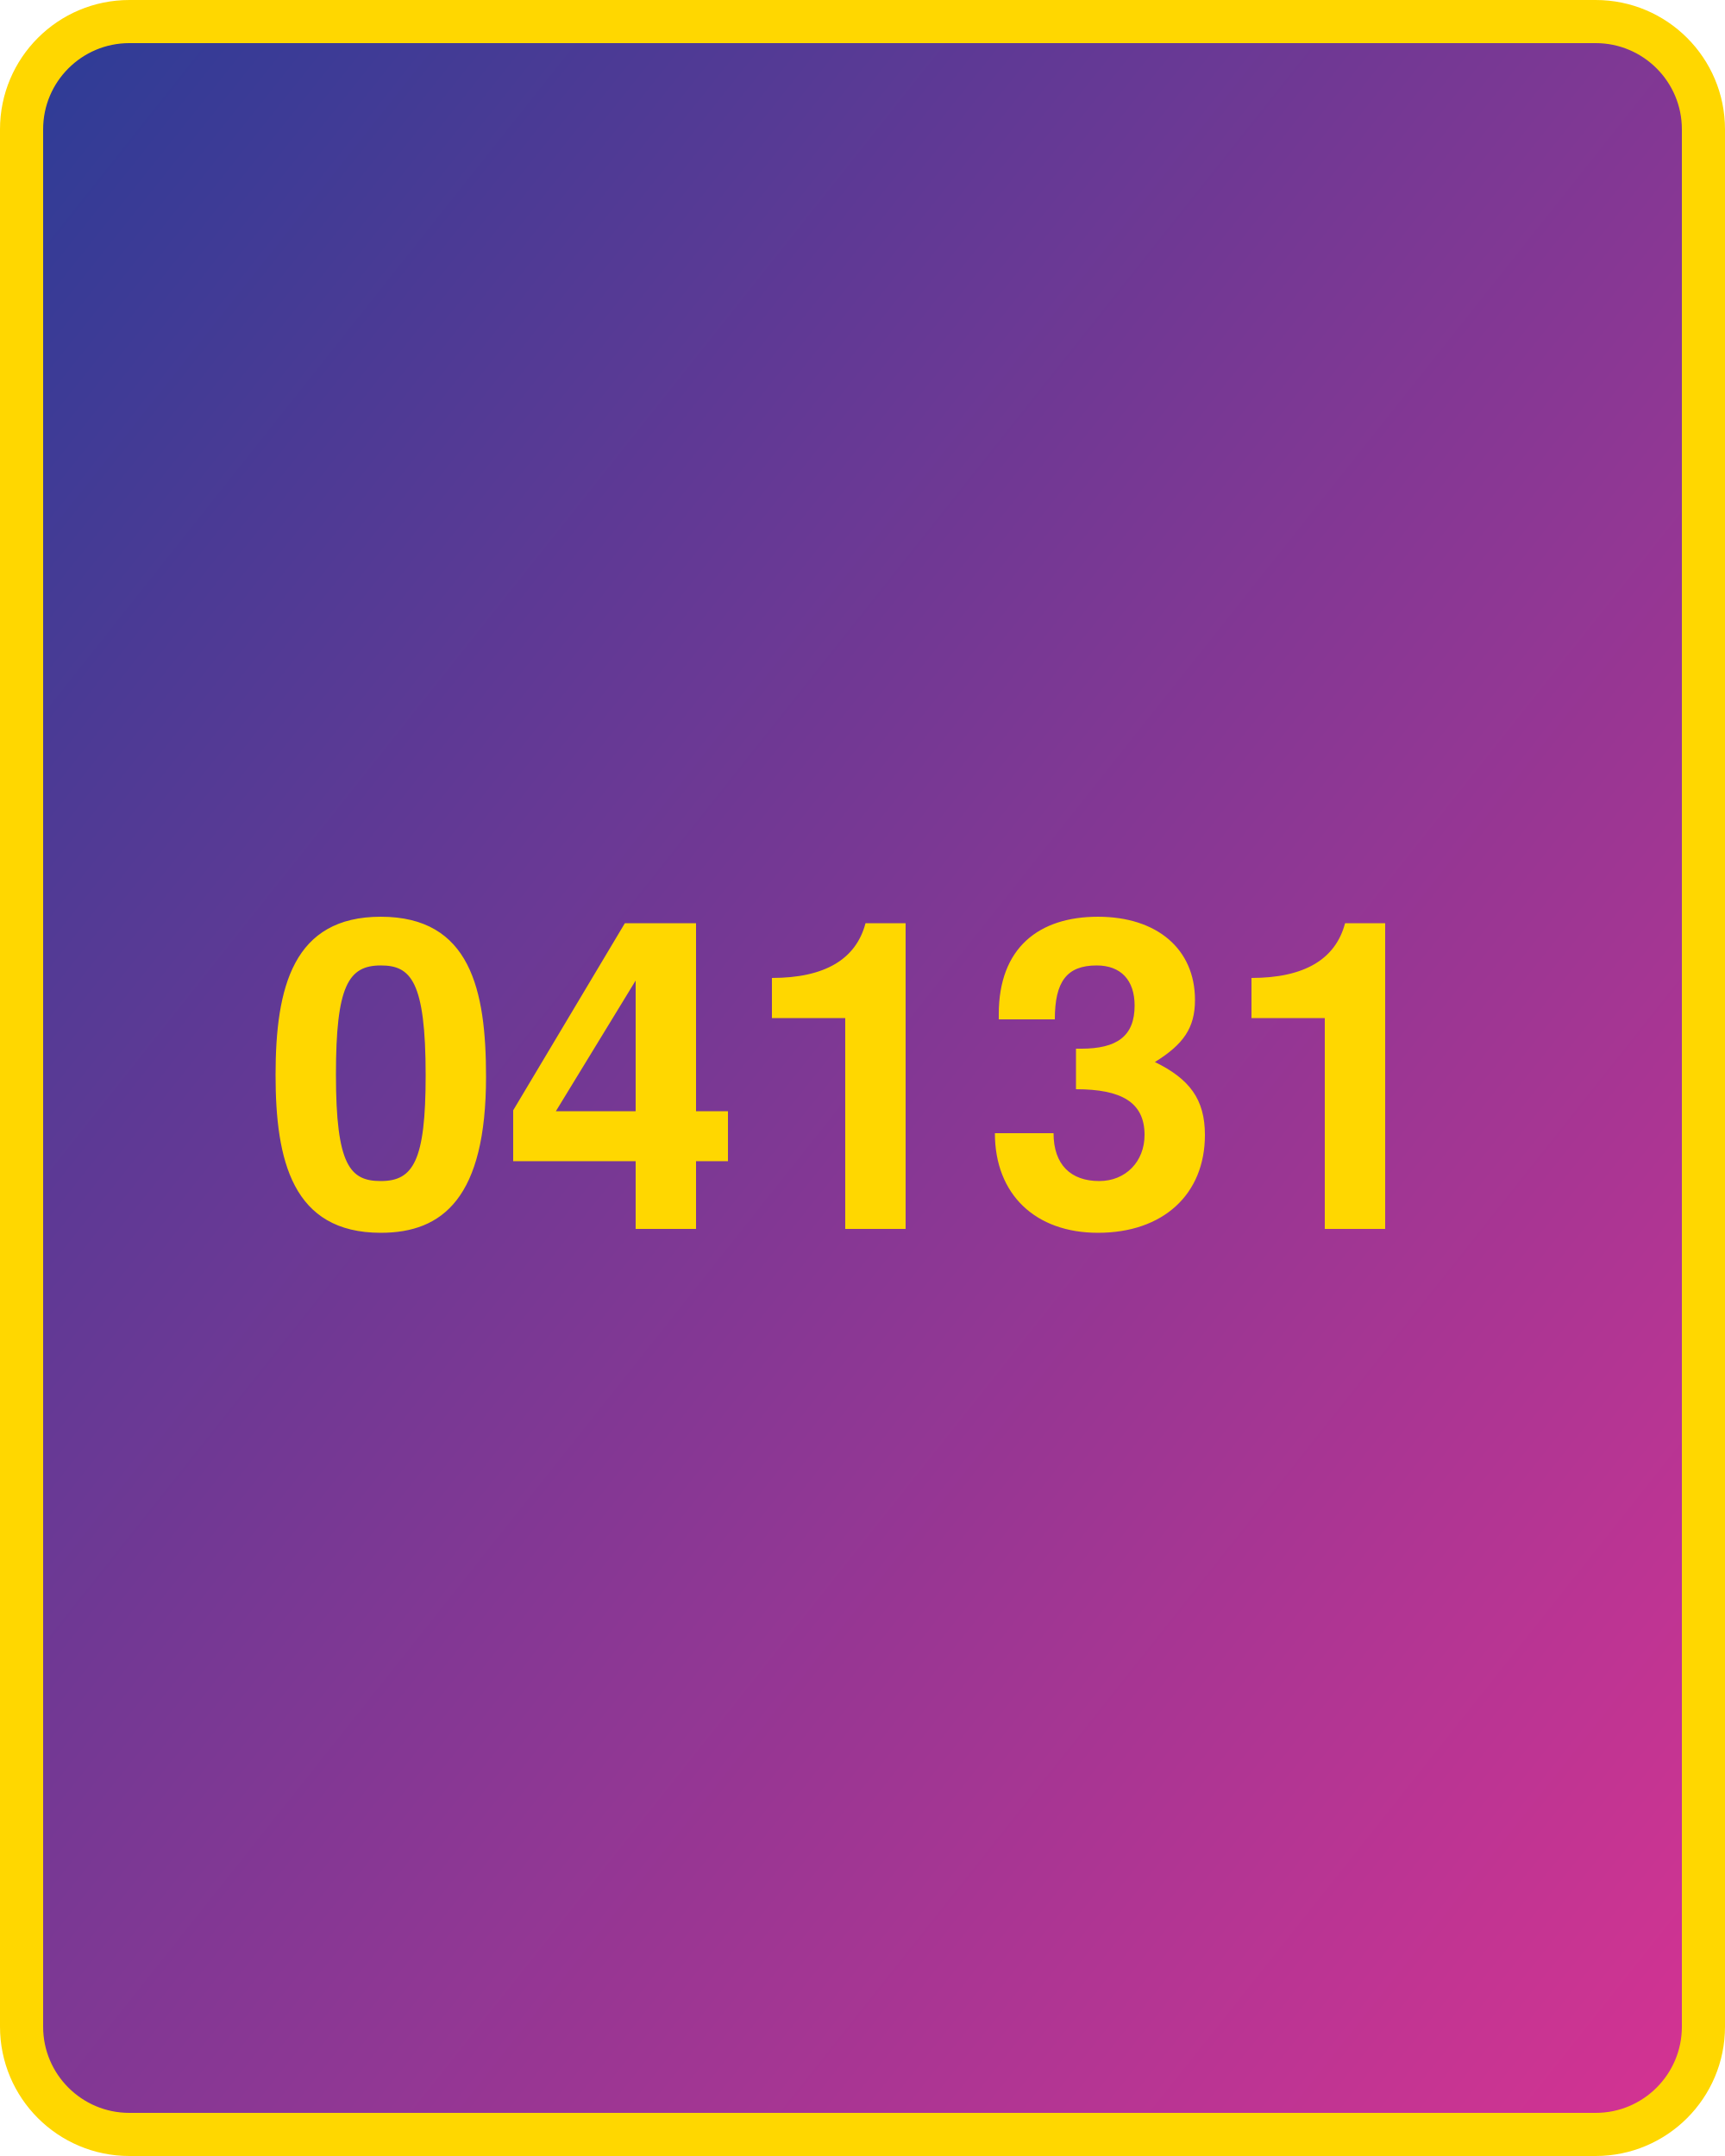
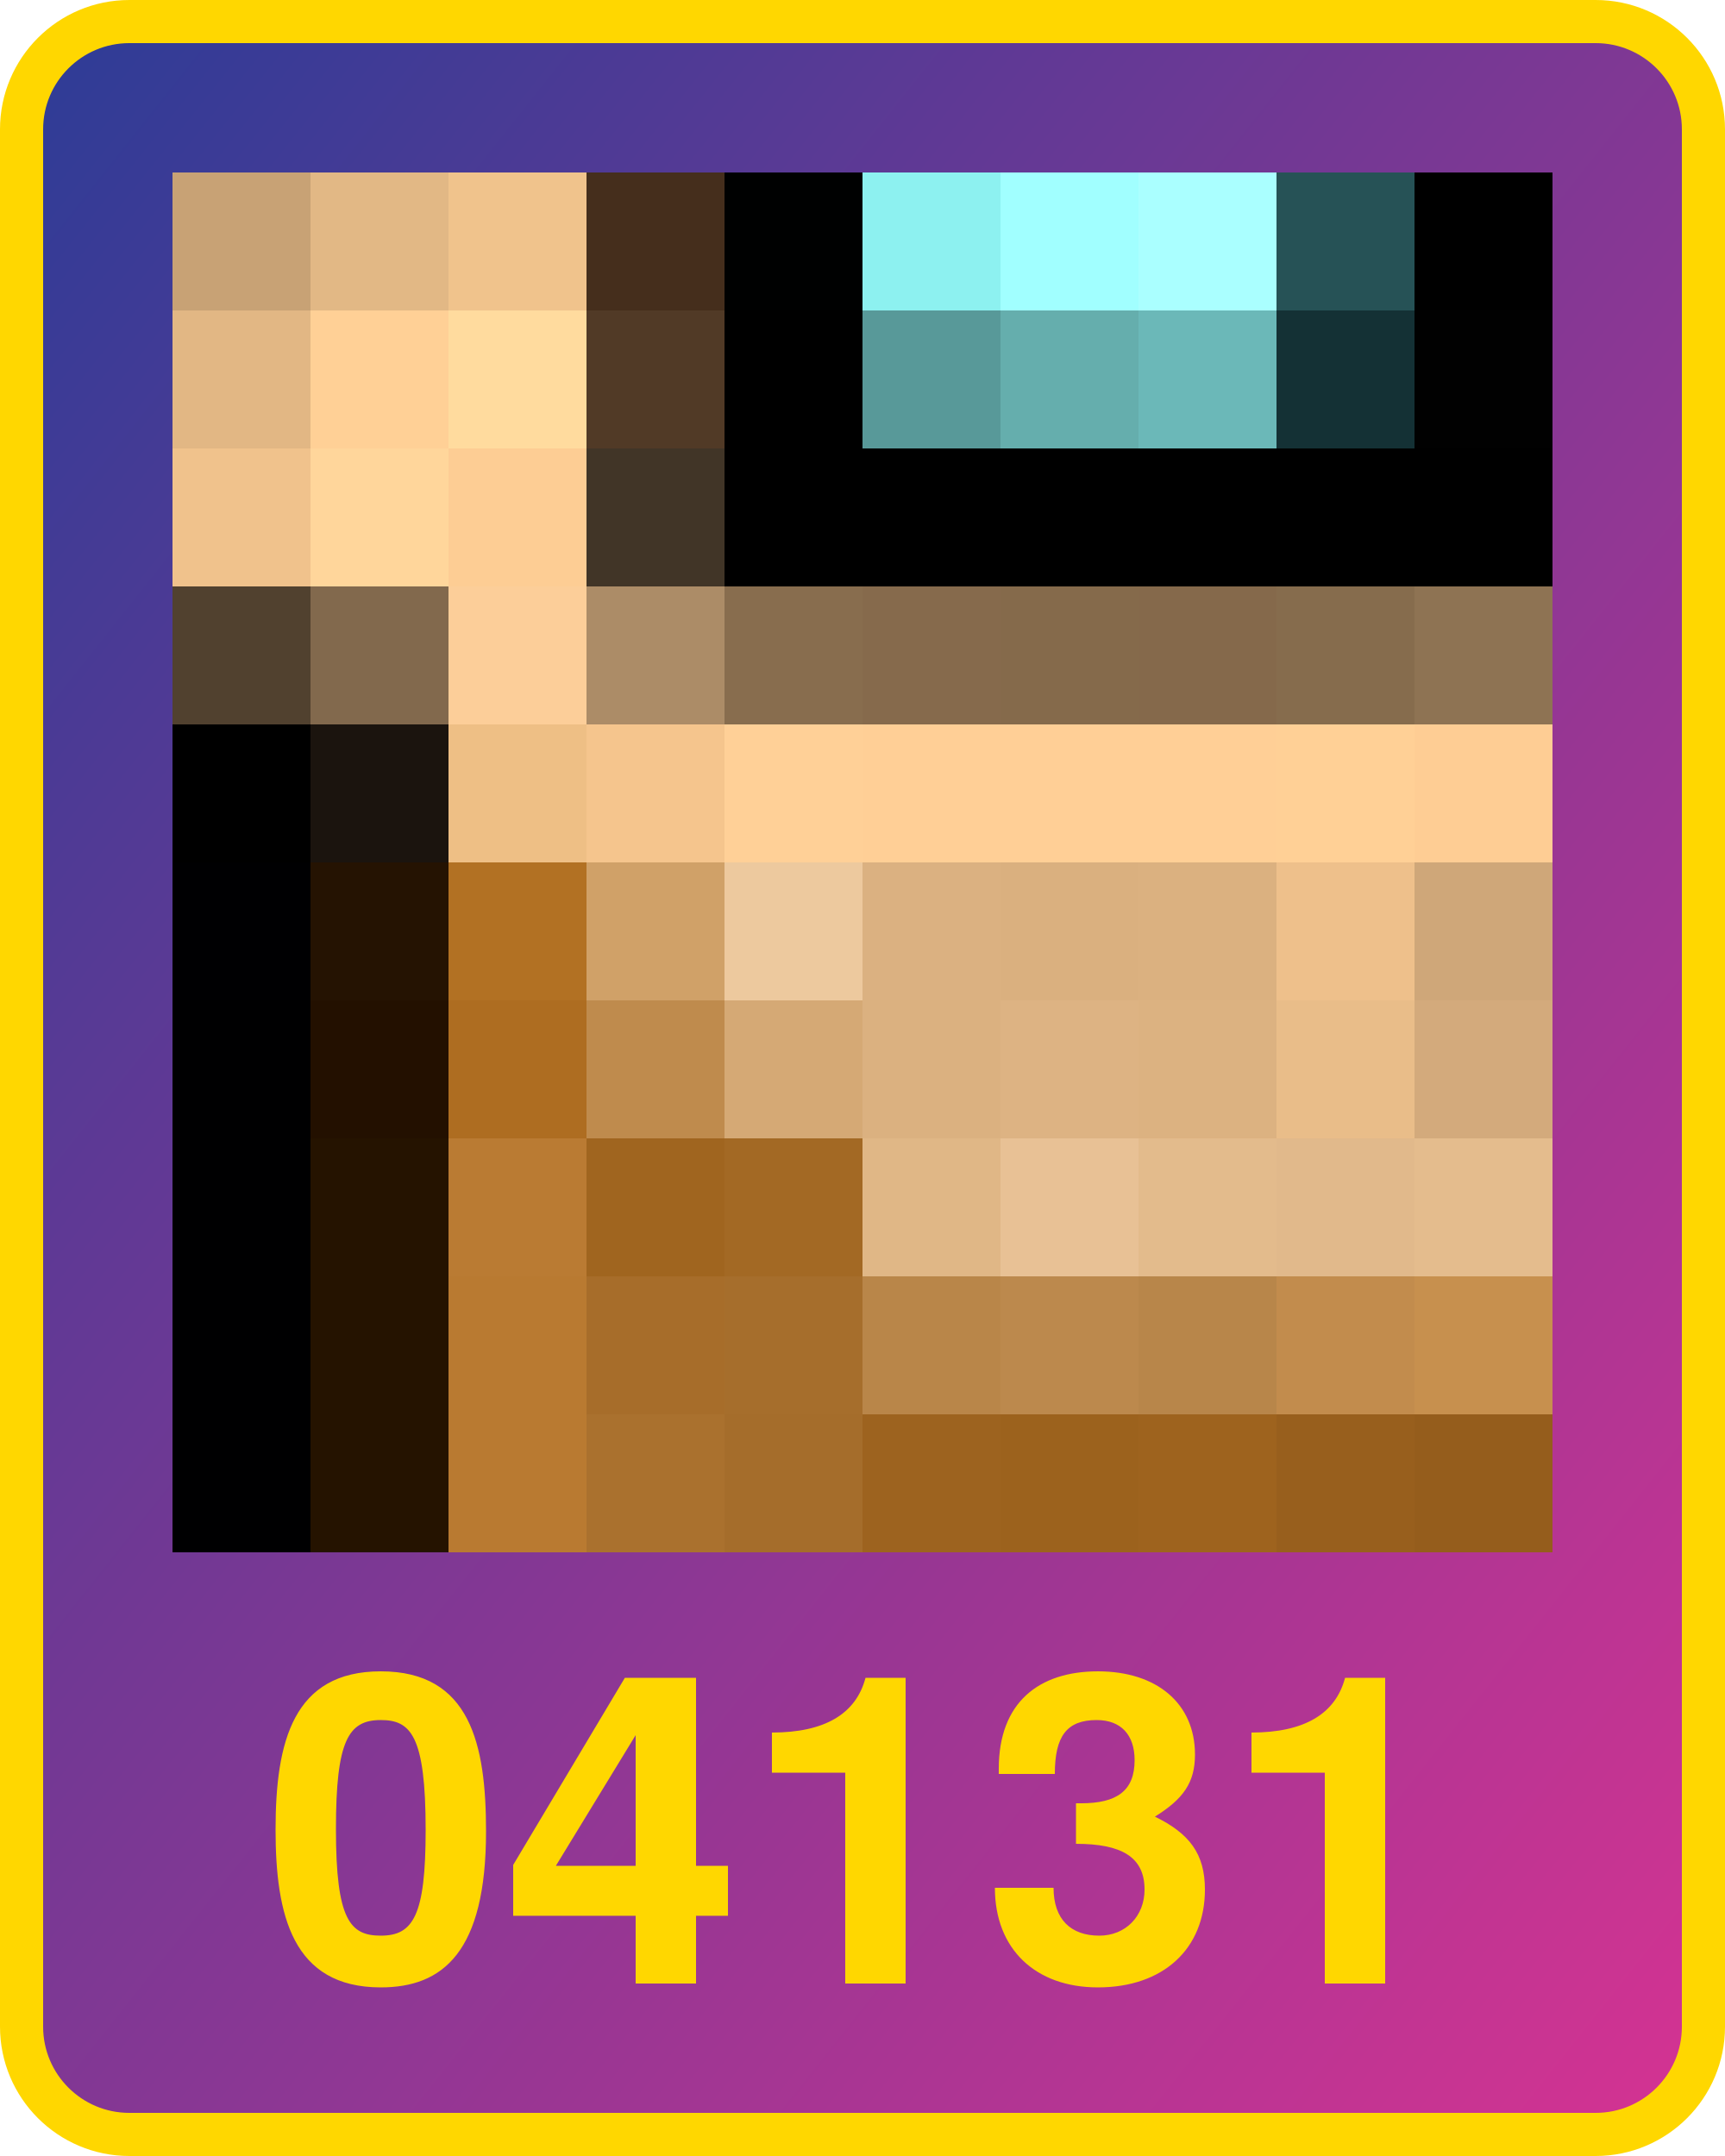
<svg xmlns="http://www.w3.org/2000/svg" width="800" height="1000">
  <defs>
    <linearGradient id="g" x1="0" x2="1" y1="0" y2="1">
      <stop offset="0%" stop-color="#2d3c96" />
      <stop offset="100%" stop-color="#d53392" />
    </linearGradient>
  </defs>
  <rect x="10" y="10" width="780" height="980" fill="url(#g)" rx="50" ry="50" stroke="gold" stroke-width="20" />
-   <text x="400" y="570" width="780" text-anchor="middle" style="font:bold 200px 'Helvetica Neue';fill:gold">04131</text>
+   <text x="400" y="920" width="780" text-anchor="middle" style="font:bold 200px 'Helvetica Neue';fill:gold">04131</text>
+   <g transform="translate(80 80) scale(64)">
+     <rect x="0" y="0" width="1" height="1" fill="#c8a275" />
+     <rect x="0" y="1" width="1" height="1" fill="#e2b784" />
+     <rect x="0" y="2" width="1" height="1" fill="#f0c28c" />
+     <rect x="0" y="3" width="1" height="1" fill="#51412f" />
+     <rect x="0" y="4" width="1" height="1" fill="#000000" />
+     <rect x="0" y="5" width="1" height="1" fill="#000002" />
+     <rect x="0" y="6" width="1" height="1" fill="#000001" />
+     <rect x="0" y="7" width="1" height="1" fill="#000001" />
+     <rect x="0" y="8" width="1" height="1" fill="#000001" />
+     <rect x="0" y="9" width="1" height="1" fill="#000001" />
+     <rect x="1" y="0" width="1" height="1" fill="#e2b885" />
+     <rect x="1" y="1" width="1" height="1" fill="#ffd096" />
+     <rect x="1" y="2" width="1" height="1" fill="#ffd69b" />
+     <rect x="1" y="3" width="1" height="1" fill="#82694d" />
+     <rect x="1" y="4" width="1" height="1" fill="#1b140e" />
+     <rect x="1" y="5" width="1" height="1" fill="#251302" />
+     <rect x="1" y="6" width="1" height="1" fill="#231000" />
+     <rect x="1" y="7" width="1" height="1" fill="#251300" />
+     <rect x="1" y="8" width="1" height="1" fill="#251300" />
+     <rect x="1" y="9" width="1" height="1" fill="#251300" />
+     <rect x="2" y="0" width="1" height="1" fill="#f0c38c" />
+     <rect x="2" y="1" width="1" height="1" fill="#ffdb9e" />
+     <rect x="2" y="2" width="1" height="1" fill="#fdcd94" />
+     <rect x="2" y="3" width="1" height="1" fill="#fcce99" />
+     <rect x="2" y="4" width="1" height="1" fill="#eebf85" />
+     <rect x="2" y="5" width="1" height="1" fill="#b27123" />
+     <rect x="2" y="6" width="1" height="1" fill="#ae6d21" />
+     <rect x="2" y="7" width="1" height="1" fill="#ba7b33" />
+     <rect x="2" y="8" width="1" height="1" fill="#b97a31" />
+     <rect x="2" y="9" width="1" height="1" fill="#b97a31" />
+     <rect x="3" y="0" width="1" height="1" fill="#452e1c" />
+     <rect x="3" y="1" width="1" height="1" fill="#513a26" />
+     <rect x="3" y="2" width="1" height="1" fill="#413527" />
+     <rect x="3" y="3" width="1" height="1" fill="#ac8c67" />
+     <rect x="3" y="4" width="1" height="1" fill="#f5c58d" />
+     <rect x="3" y="5" width="1" height="1" fill="#d0a168" />
+     <rect x="3" y="6" width="1" height="1" fill="#bf8b4d" />
+     <rect x="3" y="7" width="1" height="1" fill="#a0651f" />
+     <rect x="3" y="8" width="1" height="1" fill="#a76d2a" />
+     <rect x="3" y="9" width="1" height="1" fill="#aa712e" />
+     <rect x="4" y="0" width="1" height="1" fill="#000101" />
+     <rect x="4" y="1" width="1" height="1" fill="#000000" />
+     <rect x="4" y="2" width="1" height="1" fill="#000000" />
+     <rect x="4" y="3" width="1" height="1" fill="#886d4e" />
+     <rect x="4" y="4" width="1" height="1" fill="#ffd097" />
+     <rect x="4" y="5" width="1" height="1" fill="#edc99e" />
+     <rect x="4" y="6" width="1" height="1" fill="#d5a975" />
+     <rect x="4" y="7" width="1" height="1" fill="#a36924" />
+     <rect x="4" y="8" width="1" height="1" fill="#a66e2c" />
+     <rect x="4" y="9" width="1" height="1" fill="#a56d2b" />
+     <rect x="5" y="0" width="1" height="1" fill="#8df1f0" />
+     <rect x="5" y="1" width="1" height="1" fill="#589999" />
+     <rect x="5" y="2" width="1" height="1" fill="#000000" />
+     <rect x="5" y="3" width="1" height="1" fill="#866a4c" />
+     <rect x="5" y="4" width="1" height="1" fill="#ffcf96" />
+     <rect x="5" y="5" width="1" height="1" fill="#dbb181" />
+     <rect x="5" y="6" width="1" height="1" fill="#dbb180" />
+     <rect x="5" y="7" width="1" height="1" fill="#e0b786" />
+     <rect x="5" y="8" width="1" height="1" fill="#b98649" />
+     <rect x="5" y="9" width="1" height="1" fill="#9d631f" />
+     <rect x="6" y="0" width="1" height="1" fill="#a1ffff" />
+     <rect x="6" y="1" width="1" height="1" fill="#65aead" />
+     <rect x="6" y="2" width="1" height="1" fill="#000000" />
+     <rect x="6" y="3" width="1" height="1" fill="#856a4b" />
+     <rect x="6" y="4" width="1" height="1" fill="#ffcf96" />
+     <rect x="6" y="5" width="1" height="1" fill="#dab07f" />
+     <rect x="6" y="6" width="1" height="1" fill="#ddb383" />
+     <rect x="6" y="7" width="1" height="1" fill="#e8c195" />
+     <rect x="6" y="8" width="1" height="1" fill="#bc894d" />
+     <rect x="6" y="9" width="1" height="1" fill="#9c621d" />
+     <rect x="7" y="0" width="1" height="1" fill="#aaffff" />
+     <rect x="7" y="1" width="1" height="1" fill="#6bb8b8" />
+     <rect x="7" y="2" width="1" height="1" fill="#000000" />
+     <rect x="7" y="3" width="1" height="1" fill="#85694b" />
+     <rect x="7" y="4" width="1" height="1" fill="#ffcf96" />
+     <rect x="7" y="5" width="1" height="1" fill="#dbb180" />
+     <rect x="7" y="6" width="1" height="1" fill="#dcb281" />
+     <rect x="7" y="7" width="1" height="1" fill="#e3bb8c" />
+     <rect x="7" y="8" width="1" height="1" fill="#b8864a" />
+     <rect x="7" y="9" width="1" height="1" fill="#9e631e" />
+     <rect x="8" y="0" width="1" height="1" fill="#265256" />
+     <rect x="8" y="1" width="1" height="1" fill="#143135" />
+     <rect x="8" y="2" width="1" height="1" fill="#000000" />
+     <rect x="8" y="3" width="1" height="1" fill="#866c4d" />
+     <rect x="8" y="4" width="1" height="1" fill="#ffd096" />
+     <rect x="8" y="5" width="1" height="1" fill="#eec08b" />
+     <rect x="8" y="6" width="1" height="1" fill="#e9bd89" />
+     <rect x="8" y="7" width="1" height="1" fill="#e1b98b" />
+     <rect x="8" y="8" width="1" height="1" fill="#c28c4d" />
+     <rect x="8" y="9" width="1" height="1" fill="#985f1d" />
+     <rect x="9" y="0" width="1" height="1" fill="#000000" />
+     <rect x="9" y="1" width="1" height="1" fill="#010101" />
+     <rect x="9" y="2" width="1" height="1" fill="#000000" />
+     <rect x="9" y="3" width="1" height="1" fill="#8e7353" />
+     <rect x="9" y="4" width="1" height="1" fill="#fecd94" />
+     <rect x="9" y="5" width="1" height="1" fill="#cfa779" />
+     <rect x="9" y="6" width="1" height="1" fill="#d3aa7c" />
+     <rect x="9" y="7" width="1" height="1" fill="#e4bc8d" />
+     <rect x="9" y="8" width="1" height="1" fill="#c7904e" />
+     <rect x="9" y="9" width="1" height="1" fill="#955d1c" />
+   </g>
</svg>
